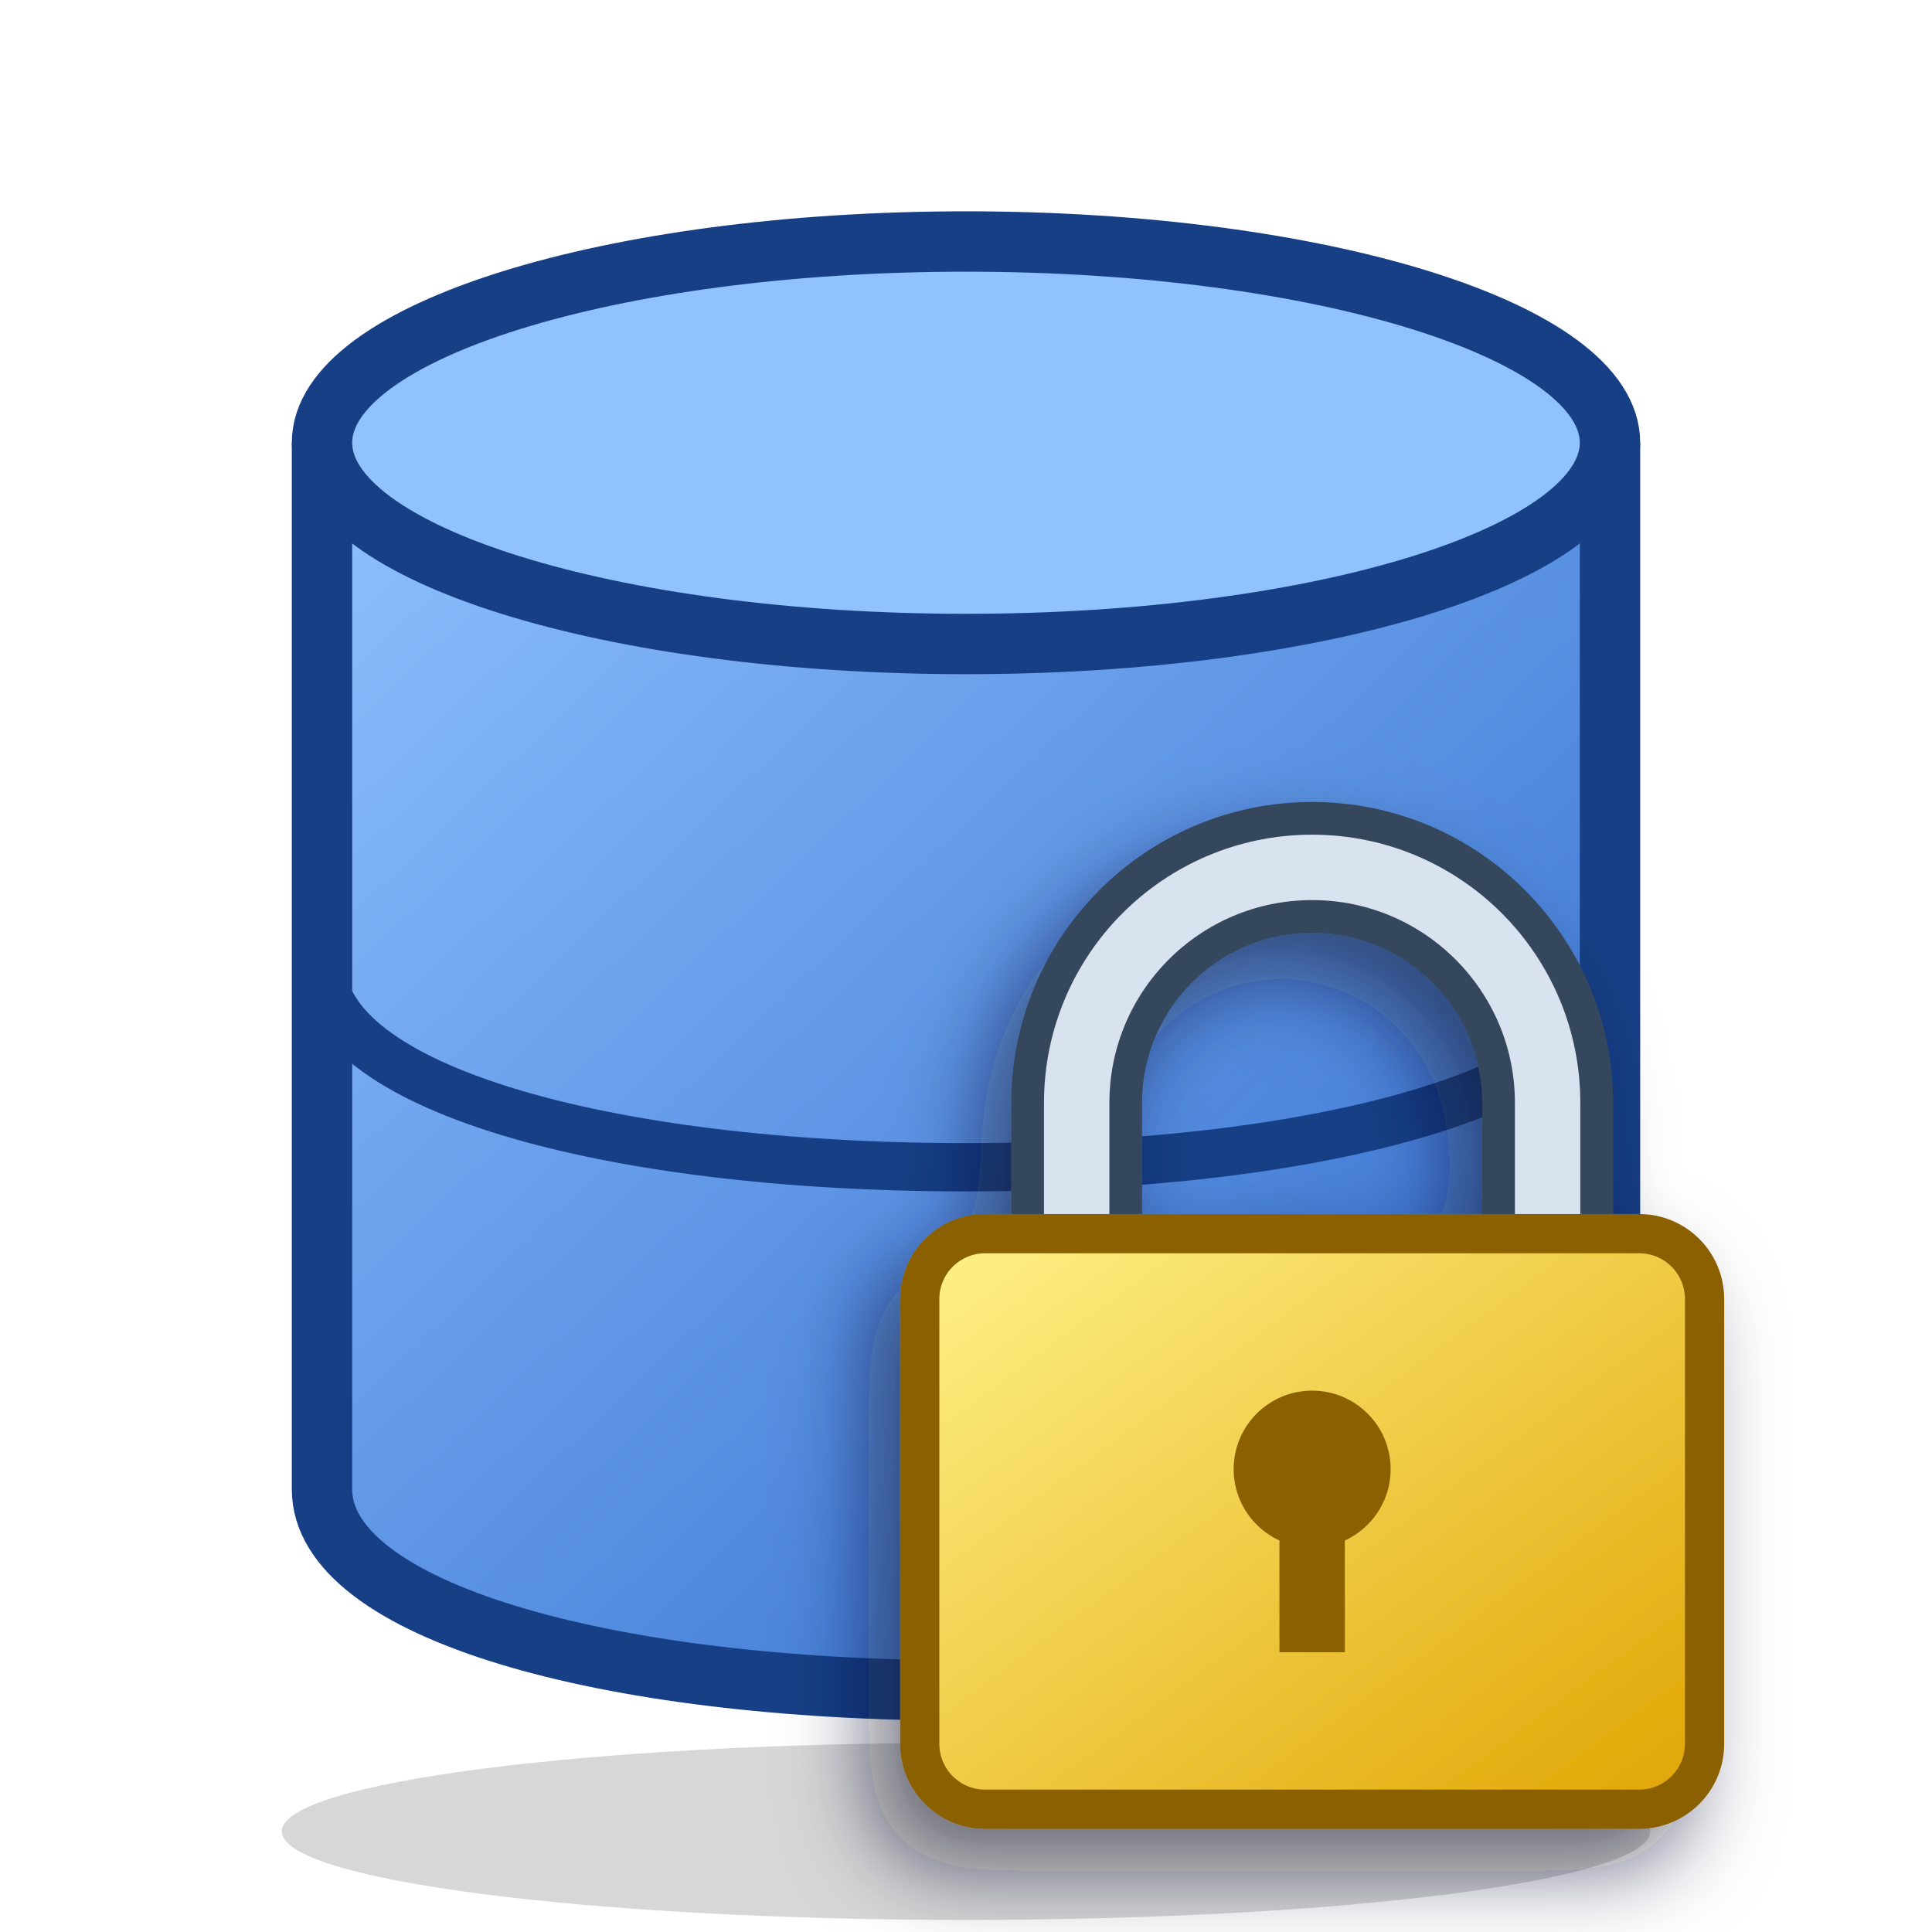
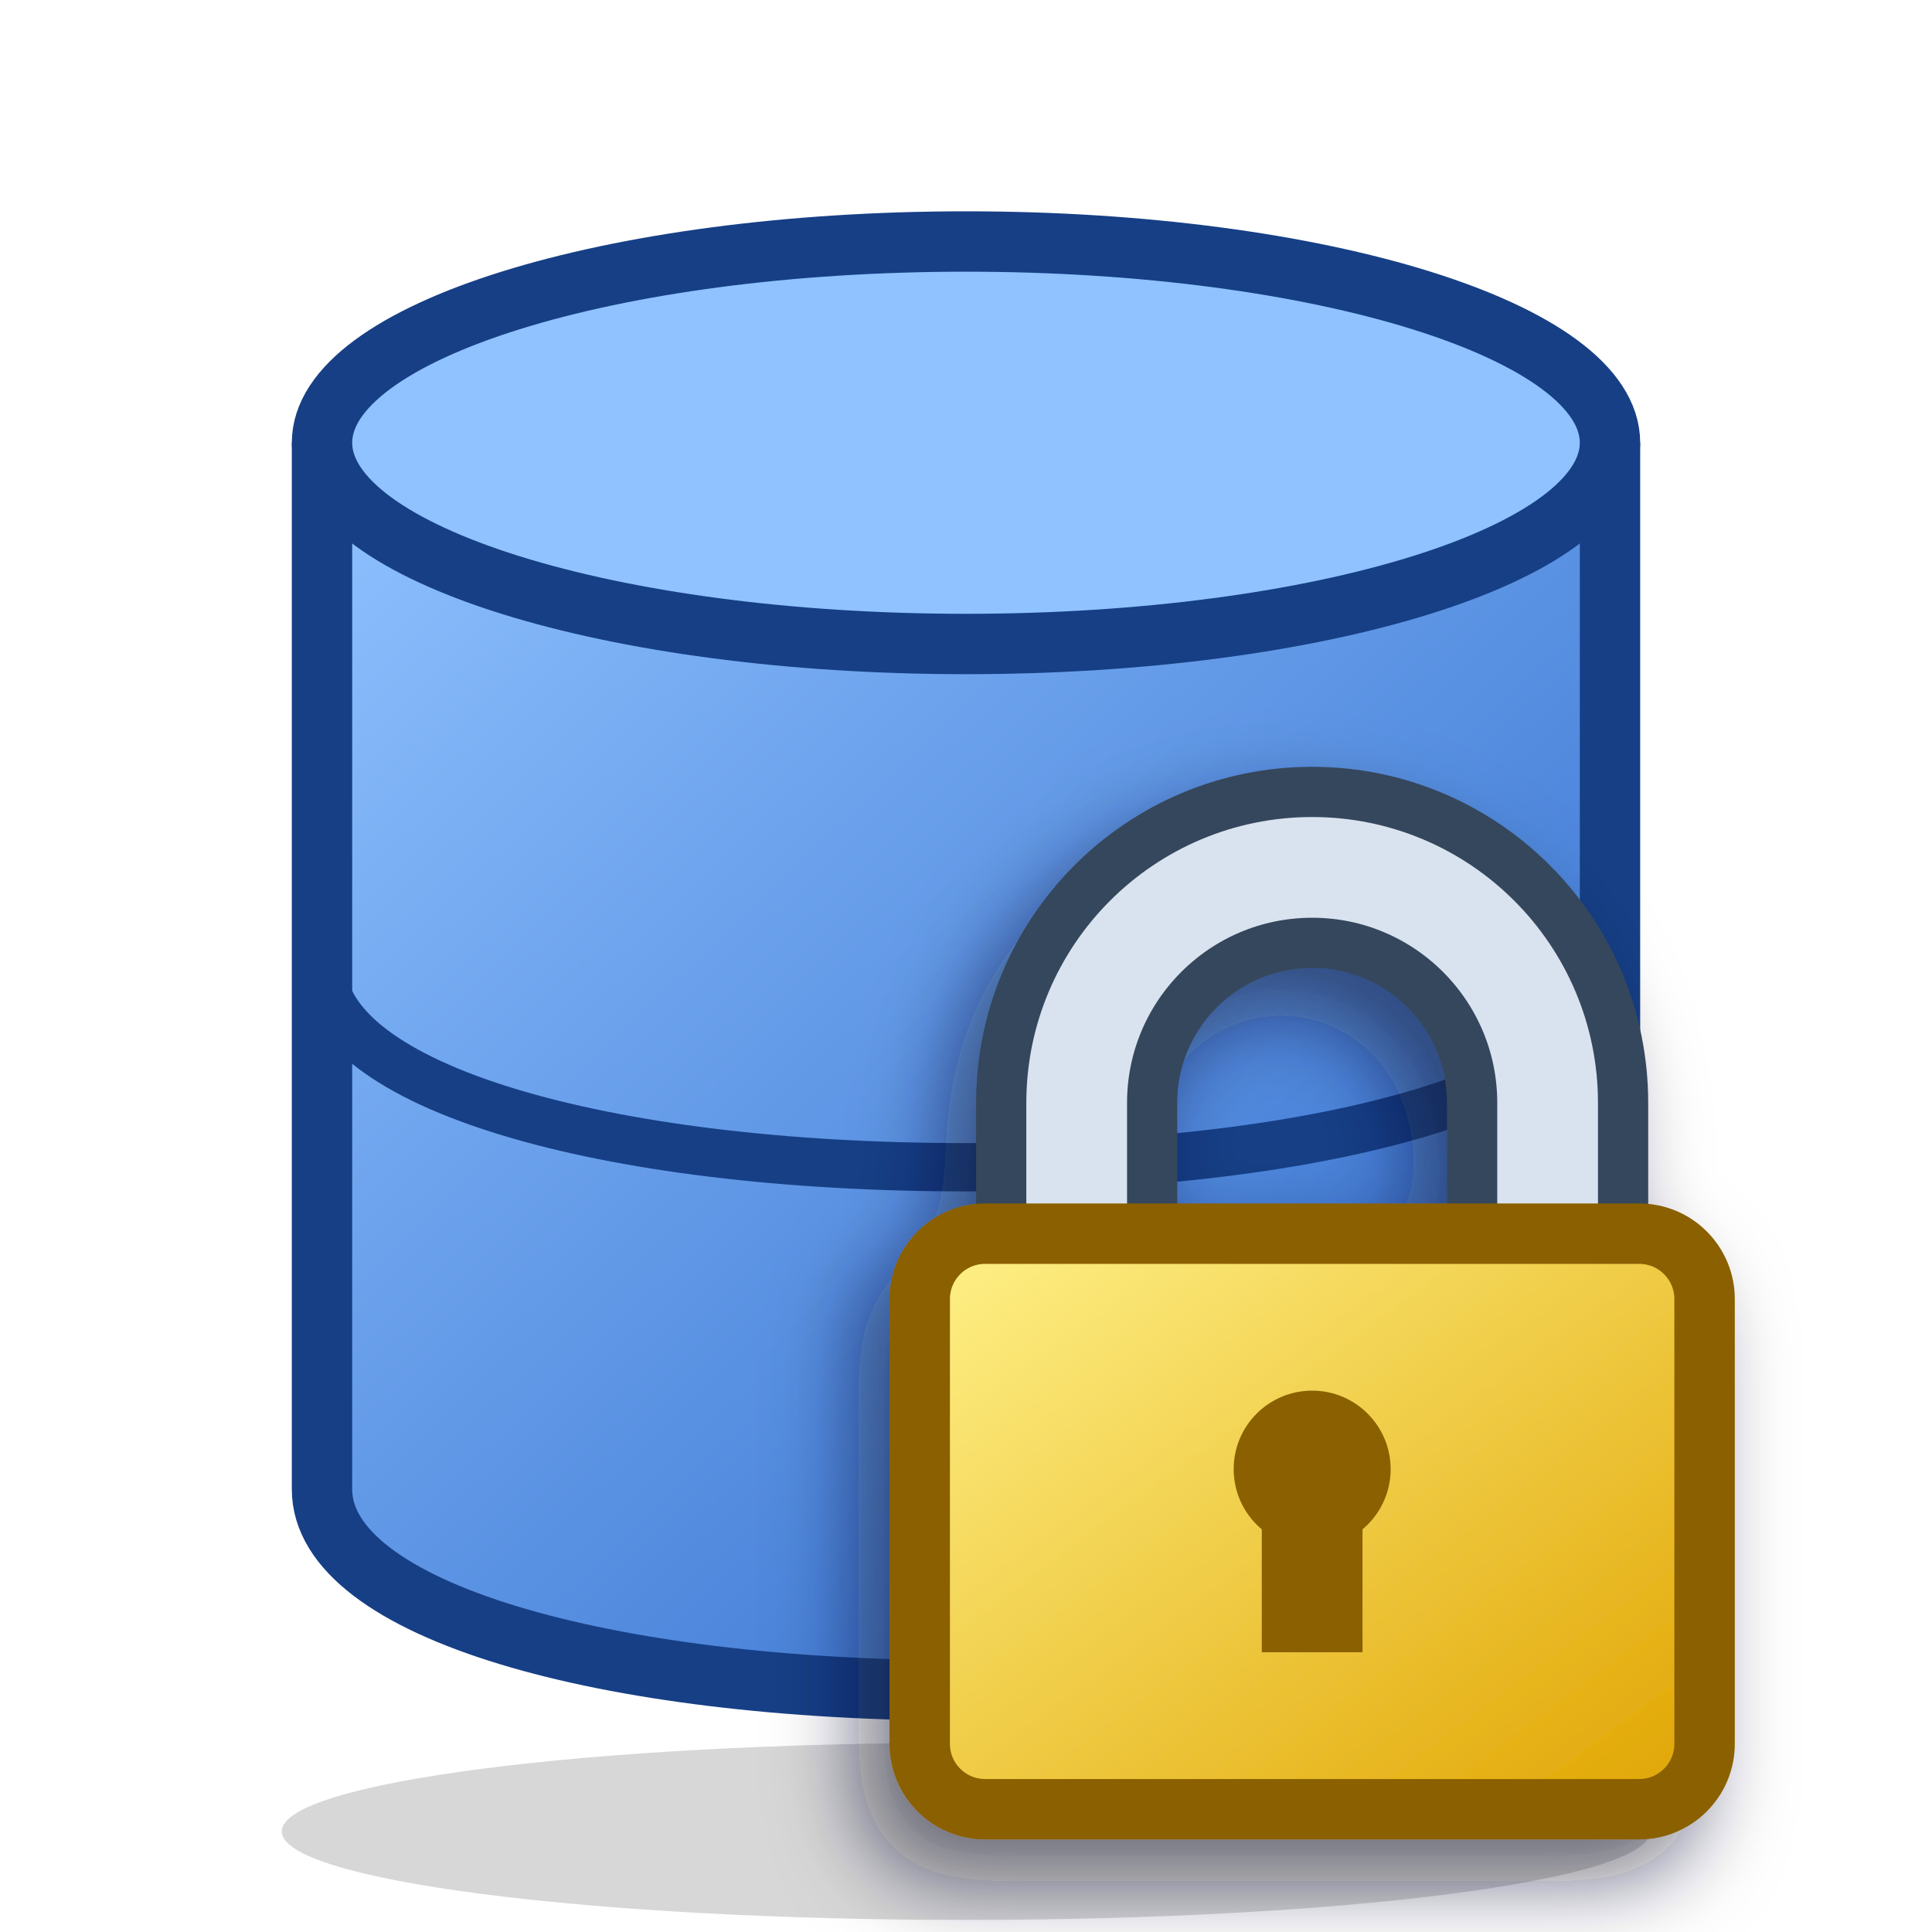
<svg xmlns="http://www.w3.org/2000/svg" viewBox="0 0 48 48" width="48" height="48" class="xp-ic" aria-hidden="true">
  <defs>
    <linearGradient id="i18g1" x1="0" y1="0" x2="1" y2="1">
      <stop offset="0" stop-color="#8fc2ff" />
      <stop offset="1" stop-color="#2a66c9" />
    </linearGradient>
    <filter id="i18sh" x="-30%" y="-30%" width="160%" height="160%">
      <feDropShadow dx="-1.2" dy="1.6" stdDeviation="1.6" flood-color="#0b1a33" flood-opacity=".55" />
    </filter>
    <linearGradient id="i18g2" x1="0" y1="0" x2="1" y2="1">
      <stop offset="0" stop-color="#fff28a" />
      <stop offset="1" stop-color="#e0a400" />
    </linearGradient>
  </defs>
  <ellipse cx="24" cy="45.5" rx="17" ry="2.2" fill="#000" opacity=".16" />
  <path d="M8 11v26c0 3 7 5 16.0 5s16.0-2 16.0-5V11" fill="url(#i18g1)" stroke="#163f86" stroke-width="1.5" />
  <path d="M8 24.0c0 3 7 5 16.0 5s16.0-2 16.0-5" fill="none" stroke="#163f86" stroke-width="1.2" />
  <ellipse cx="24.0" cy="11" rx="16.0" ry="5" fill="#8fc2ff" stroke="#163f86" stroke-width="1.5" />
  <g transform="translate(17 17) scale(.65)" filter="url(#i18sh)">
-     <path d="M15 22v-6a9 9 0 0 1 18 0v6" fill="none" stroke="#36475c" stroke-width="5" />
-     <path d="M15 22v-6a9 9 0 0 1 18 0v6" fill="none" stroke="#d9e3ef" stroke-width="2.5" />
-     <rect x="9" y="21" width="30" height="22" rx="2.5" fill="url(#i18g2)" stroke="#8a6100" stroke-width="1.5" />
+     <path d="M15 22v-6a9 9 0 0 1 18 0v6" fill="none" stroke="#36475c" stroke-width="7.69" />
+     <path d="M15 22v-6a9 9 0 0 1 18 0v6" fill="none" stroke="#d9e3ef" stroke-width="3.85" />
+     <rect x="9" y="21" width="30" height="22" rx="2.5" fill="url(#i18g2)" stroke="#8a6100" stroke-width="2.31" />
    <circle cx="24" cy="30" r="3" fill="#8a6100" />
-     <path d="M24 31v6" stroke="#8a6100" stroke-width="2.5" />
+     <path d="M24 31v6" stroke="#8a6100" stroke-width="3.85" />
  </g>
</svg>
